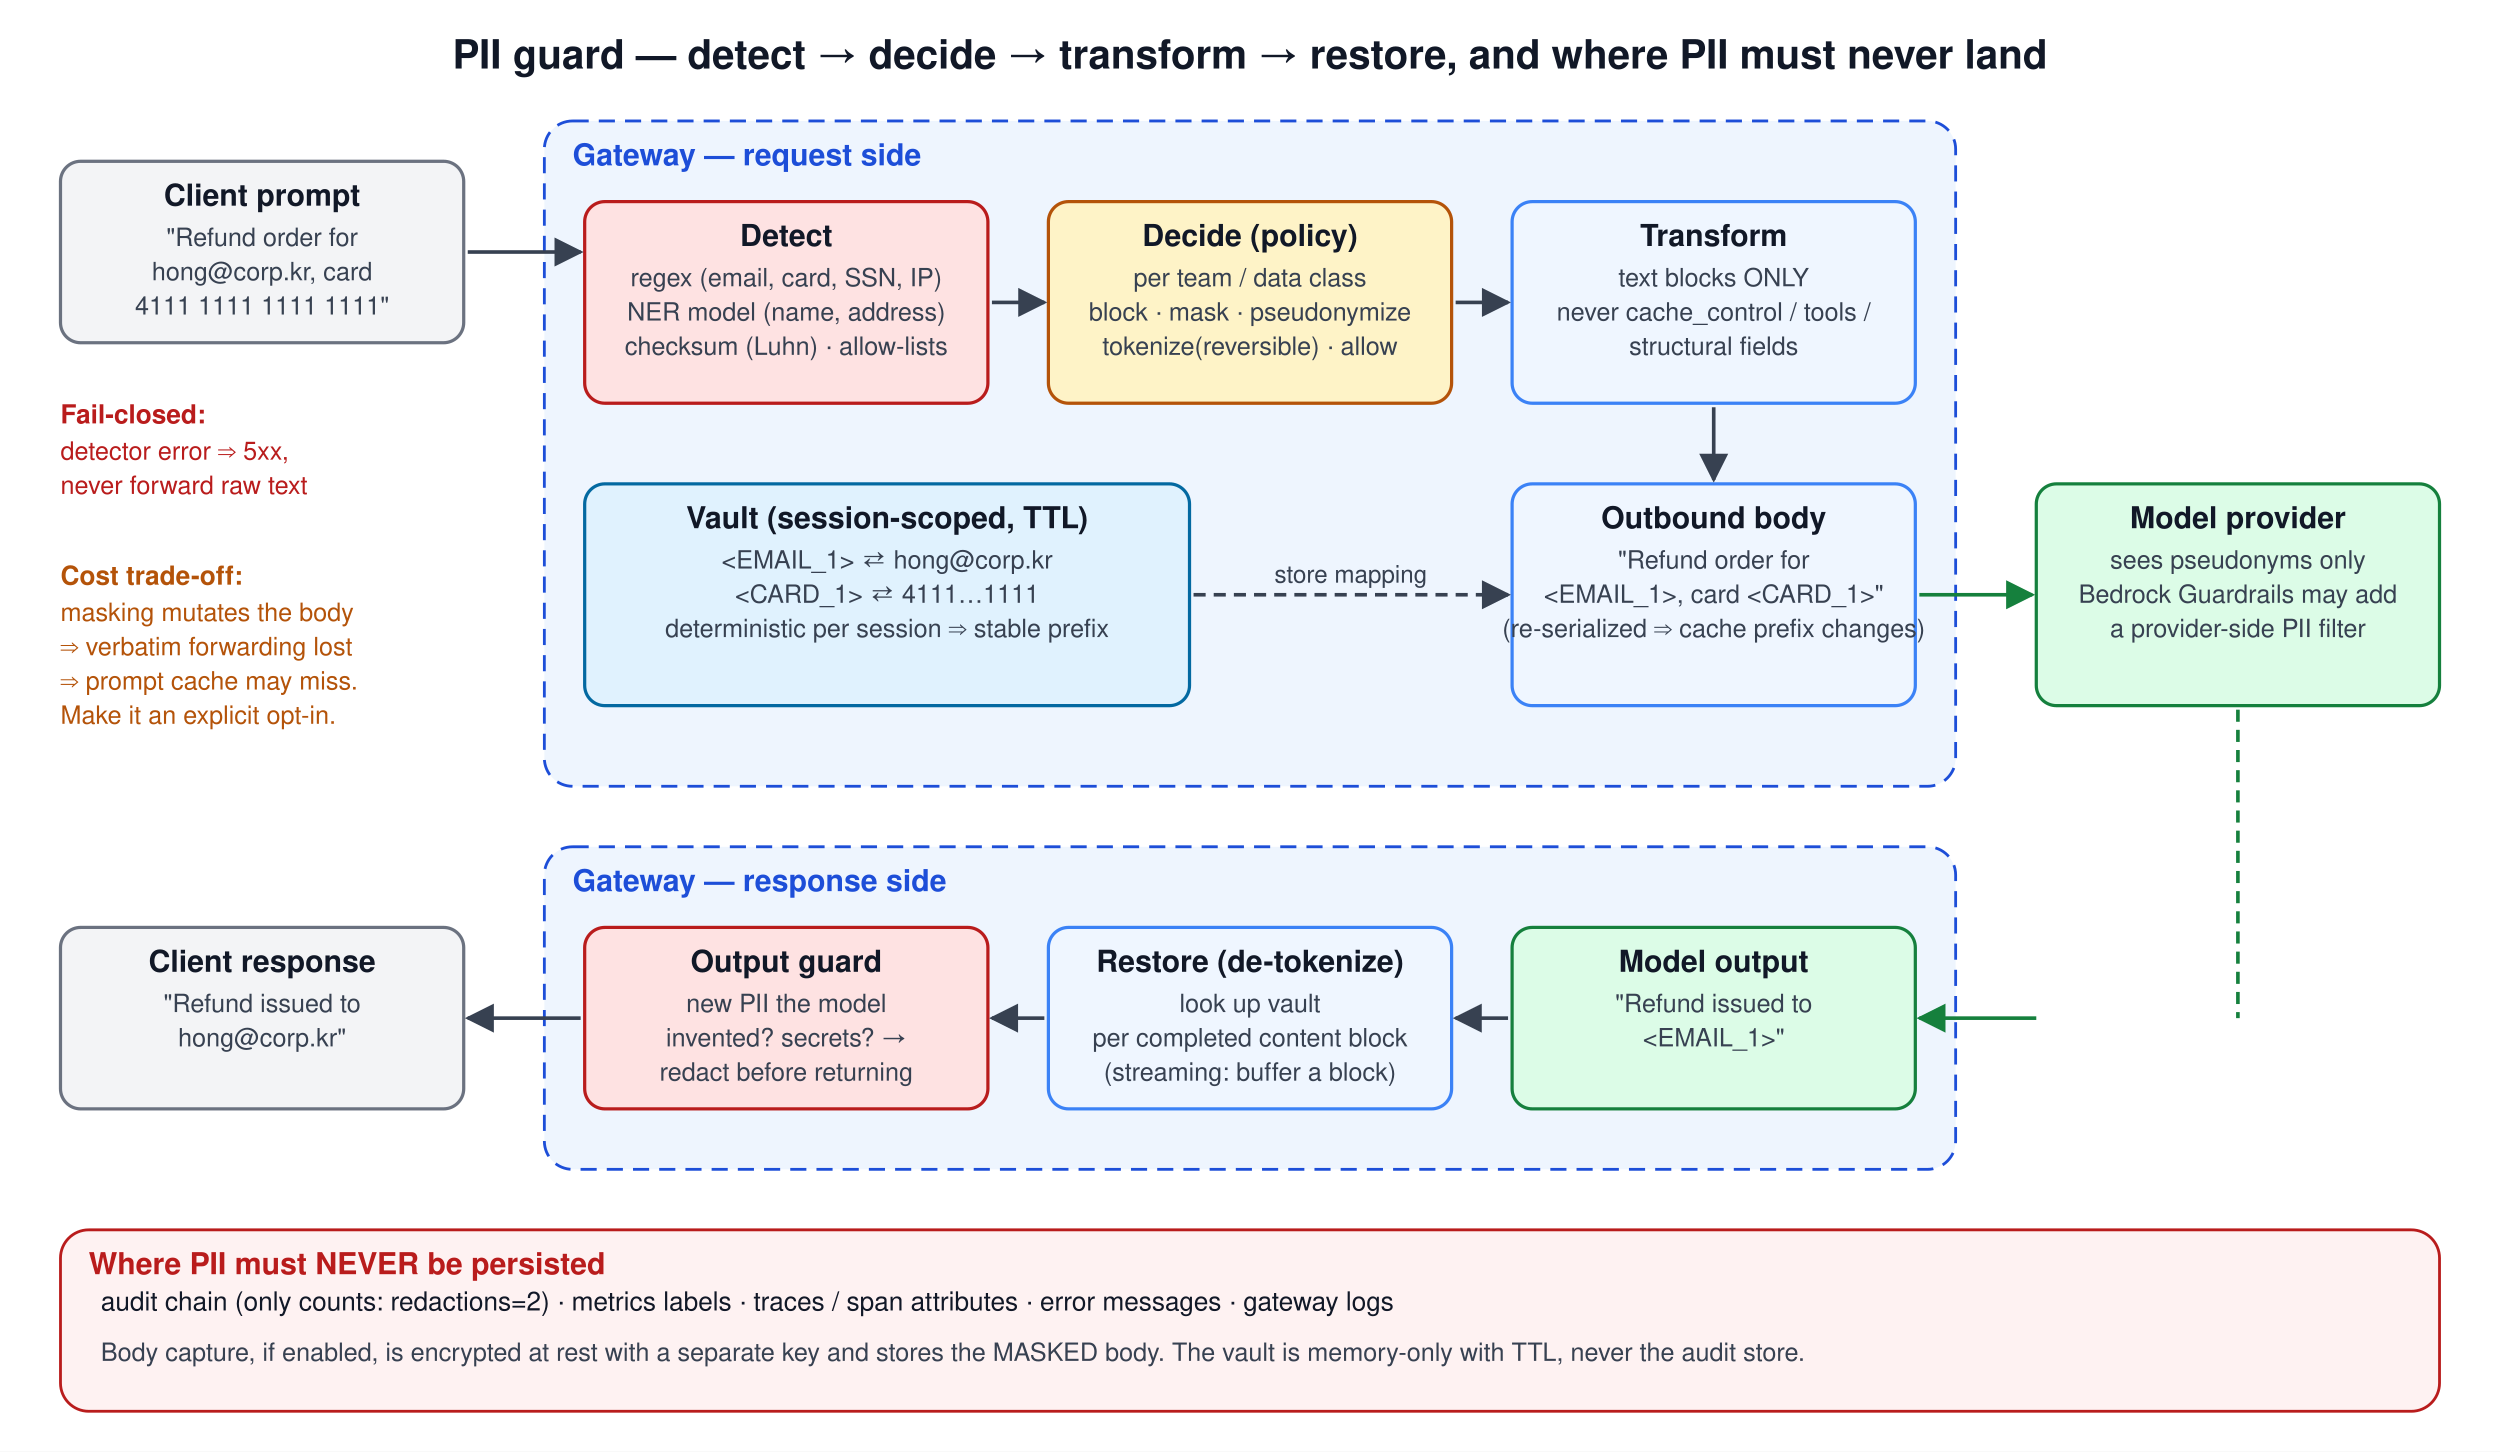
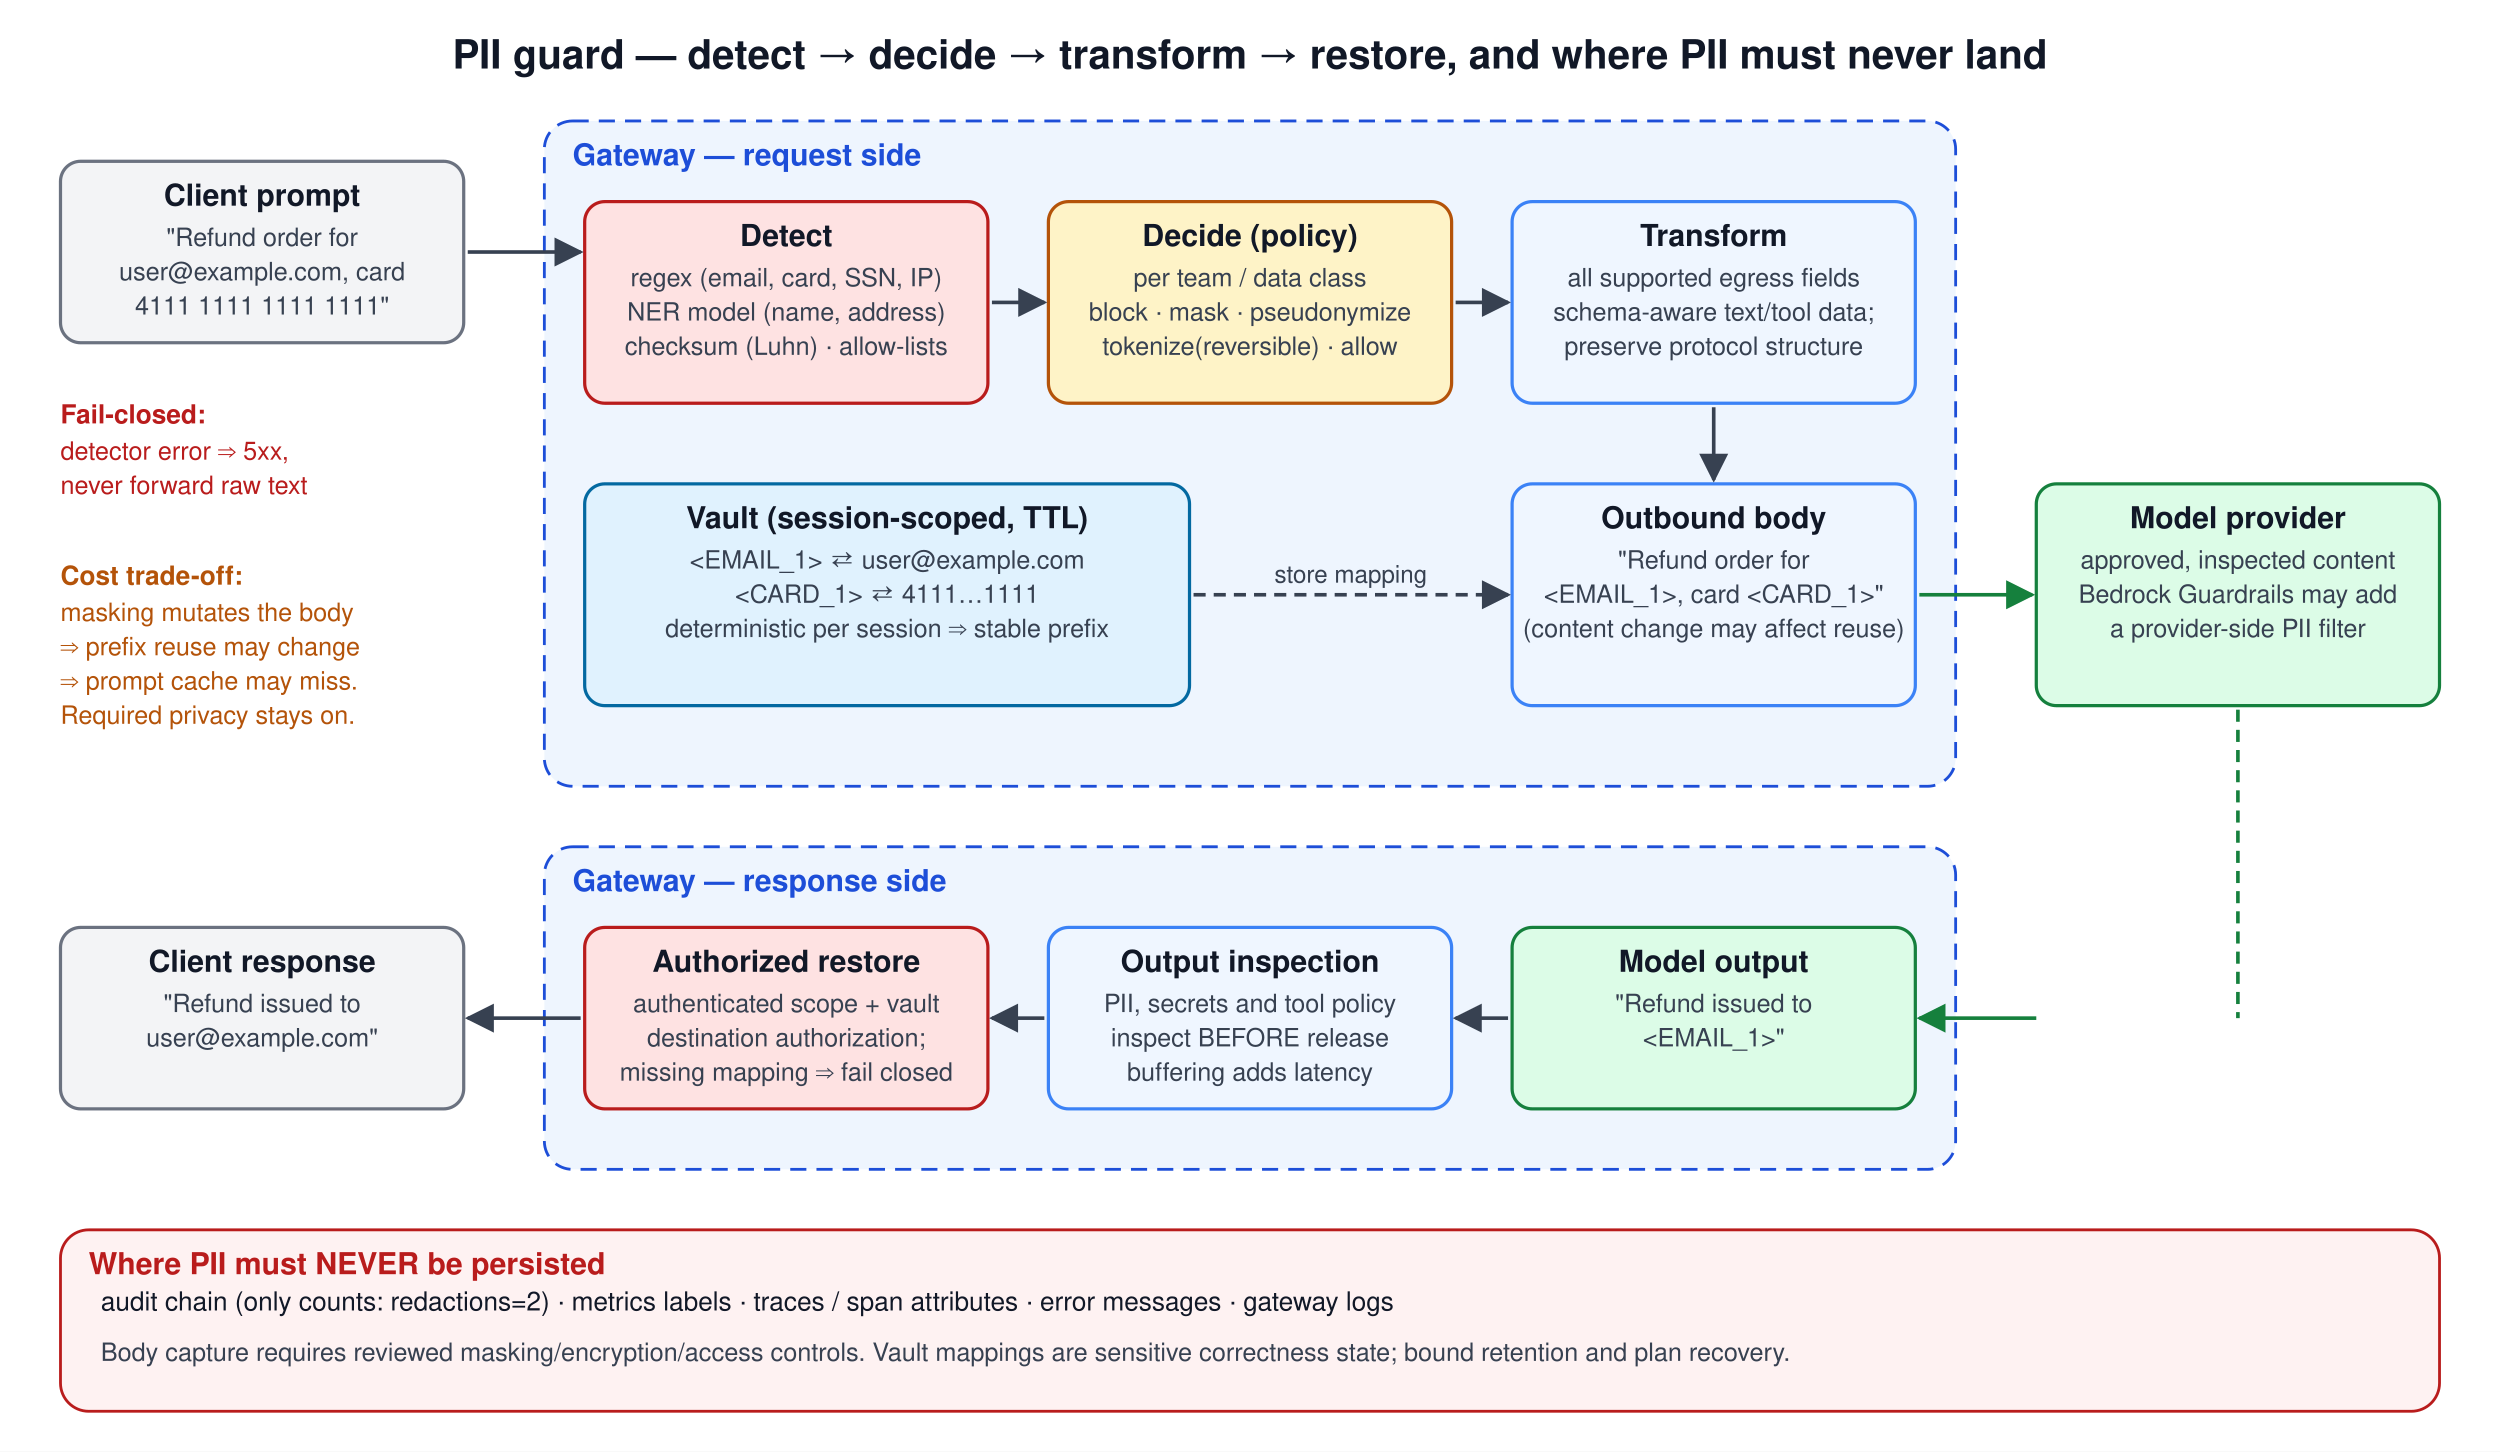
- <svg xmlns="http://www.w3.org/2000/svg" width="1240" height="720" viewBox="0 0 1240 720" font-family="'Segoe UI', Helvetica, Arial, 'Noto Sans', sans-serif" font-size="14">
+ <svg xmlns="http://www.w3.org/2000/svg" width="1240" height="720" viewBox="0 0 1240 720" font-family="'Segoe UI', Helvetica, Arial, 'Noto Sans', sans-serif" font-size="14" role="img" aria-labelledby="diagram-title diagram-description">
  <defs>
    <marker id="arr" viewBox="0 0 10 10" refX="9" refY="5" markerWidth="8" markerHeight="8" orient="auto-start-reverse">
      <path d="M0,0 L10,5 L0,10 z" fill="#374151" />
    </marker>
    <marker id="arr-red" viewBox="0 0 10 10" refX="9" refY="5" markerWidth="8" markerHeight="8" orient="auto-start-reverse">
      <path d="M0,0 L10,5 L0,10 z" fill="#b91c1c" />
    </marker>
    <marker id="arr-green" viewBox="0 0 10 10" refX="9" refY="5" markerWidth="8" markerHeight="8" orient="auto-start-reverse">
      <path d="M0,0 L10,5 L0,10 z" fill="#15803d" />
    </marker>
    <marker id="arr-blue" viewBox="0 0 10 10" refX="9" refY="5" markerWidth="8" markerHeight="8" orient="auto-start-reverse">
      <path d="M0,0 L10,5 L0,10 z" fill="#1d4ed8" />
    </marker>
  </defs>
  <rect width="1240" height="720" fill="#ffffff" />
  <text x="620" y="34" text-anchor="middle" font-size="20" font-weight="700" fill="#111827">PII guard — detect → decide → transform → restore, and where PII must never land</text>
  <rect x="30" y="80" width="200" height="90" rx="10" fill="#f3f4f6" stroke="#6b7280" stroke-width="1.6" />
  <text x="130.0" y="102" text-anchor="middle" font-size="15" font-weight="600" fill="#111827">Client prompt</text>
  <text x="130.0" y="122" text-anchor="middle" font-size="12.5" fill="#374151">"Refund order for</text>
-   <text x="130.0" y="139" text-anchor="middle" font-size="12.5" fill="#374151">hong@corp.kr, card</text>
+   <text x="130.0" y="139" text-anchor="middle" font-size="12.5" fill="#374151">user@example.com, card</text>
  <text x="130.0" y="156" text-anchor="middle" font-size="12.5" fill="#374151">4111 1111 1111 1111"</text>
  <rect x="270" y="60" width="700" height="330" rx="14" fill="#dbeafe" fill-opacity="0.45" stroke="#1d4ed8" stroke-width="1.4" stroke-dasharray="8 5" />
  <text x="284" y="82" font-size="15" font-weight="700" fill="#1d4ed8">Gateway — request side</text>
  <rect x="290" y="100" width="200" height="100" rx="10" fill="#fee2e2" stroke="#b91c1c" stroke-width="1.6" />
  <text x="390.0" y="122" text-anchor="middle" font-size="15" font-weight="600" fill="#111827">Detect</text>
  <text x="390.0" y="142" text-anchor="middle" font-size="12.5" fill="#374151">regex (email, card, SSN, IP)</text>
  <text x="390.0" y="159" text-anchor="middle" font-size="12.5" fill="#374151">NER model (name, address)</text>
  <text x="390.0" y="176" text-anchor="middle" font-size="12.5" fill="#374151">checksum (Luhn) · allow-lists</text>
  <rect x="520" y="100" width="200" height="100" rx="10" fill="#fef3c7" stroke="#b45309" stroke-width="1.6" />
  <text x="620.0" y="122" text-anchor="middle" font-size="15" font-weight="600" fill="#111827">Decide (policy)</text>
  <text x="620.0" y="142" text-anchor="middle" font-size="12.5" fill="#374151">per team / data class</text>
  <text x="620.0" y="159" text-anchor="middle" font-size="12.5" fill="#374151">block · mask · pseudonymize</text>
  <text x="620.0" y="176" text-anchor="middle" font-size="12.5" fill="#374151">tokenize(reversible) · allow</text>
  <rect x="750" y="100" width="200" height="100" rx="10" fill="#eff6ff" stroke="#3b82f6" stroke-width="1.6" />
  <text x="850.0" y="122" text-anchor="middle" font-size="15" font-weight="600" fill="#111827">Transform</text>
-   <text x="850.0" y="142" text-anchor="middle" font-size="12.5" fill="#374151">text blocks ONLY</text>
-   <text x="850.0" y="159" text-anchor="middle" font-size="12.5" fill="#374151">never cache_control / tools /</text>
-   <text x="850.0" y="176" text-anchor="middle" font-size="12.5" fill="#374151">structural fields</text>
+   <text x="850.0" y="142" text-anchor="middle" font-size="12.5" fill="#374151">all supported egress fields</text>
+   <text x="850.0" y="159" text-anchor="middle" font-size="12.5" fill="#374151">schema-aware text/tool data;</text>
+   <text x="850.0" y="176" text-anchor="middle" font-size="12.5" fill="#374151">preserve protocol structure</text>
  <line x1="232" y1="125" x2="288" y2="125" stroke="#374151" stroke-width="1.8" marker-end="url(#arr)" />
  <line x1="492" y1="150" x2="518" y2="150" stroke="#374151" stroke-width="1.8" marker-end="url(#arr)" />
  <line x1="722" y1="150" x2="748" y2="150" stroke="#374151" stroke-width="1.8" marker-end="url(#arr)" />
  <rect x="290" y="240" width="300" height="110" rx="10" fill="#e0f2fe" stroke="#0369a1" stroke-width="1.6" />
  <text x="440.0" y="262" text-anchor="middle" font-size="15" font-weight="600" fill="#111827">Vault (session-scoped, TTL)</text>
-   <text x="440.0" y="282" text-anchor="middle" font-size="12.5" fill="#374151">&lt;EMAIL_1&gt; ⇄ hong@corp.kr</text>
+   <text x="440.0" y="282" text-anchor="middle" font-size="12.5" fill="#374151">&lt;EMAIL_1&gt; ⇄ user@example.com</text>
  <text x="440.0" y="299" text-anchor="middle" font-size="12.5" fill="#374151">&lt;CARD_1&gt; ⇄ 4111…1111</text>
  <text x="440.0" y="316" text-anchor="middle" font-size="12.5" fill="#374151">deterministic per session ⇒ stable prefix</text>
  <line x1="850" y1="202" x2="850" y2="238" stroke="#374151" stroke-width="1.8" marker-end="url(#arr)" />
  <rect x="750" y="240" width="200" height="110" rx="10" fill="#eff6ff" stroke="#3b82f6" stroke-width="1.6" />
  <text x="850.0" y="262" text-anchor="middle" font-size="15" font-weight="600" fill="#111827">Outbound body</text>
  <text x="850.0" y="282" text-anchor="middle" font-size="12.5" fill="#374151">"Refund order for</text>
  <text x="850.0" y="299" text-anchor="middle" font-size="12.5" fill="#374151">&lt;EMAIL_1&gt;, card &lt;CARD_1&gt;"</text>
-   <text x="850.0" y="316" text-anchor="middle" font-size="12.5" fill="#374151">(re-serialized ⇒ cache prefix changes)</text>
+   <text x="850.0" y="316" text-anchor="middle" font-size="12.5" fill="#374151">(content change may affect reuse)</text>
  <line x1="592" y1="295" x2="748" y2="295" stroke="#374151" stroke-width="1.8" marker-end="url(#arr)" stroke-dasharray="6 4" />
  <text x="670.0" y="289.0" text-anchor="middle" font-size="12" fill="#374151">store mapping</text>
  <rect x="1010" y="240" width="200" height="110" rx="10" fill="#dcfce7" stroke="#15803d" stroke-width="1.6" />
  <text x="1110.0" y="262" text-anchor="middle" font-size="15" font-weight="600" fill="#111827">Model provider</text>
-   <text x="1110.0" y="282" text-anchor="middle" font-size="12.5" fill="#374151">sees pseudonyms only</text>
+   <text x="1110.0" y="282" text-anchor="middle" font-size="12.5" fill="#374151">approved, inspected content</text>
  <text x="1110.0" y="299" text-anchor="middle" font-size="12.5" fill="#374151">Bedrock Guardrails may add</text>
  <text x="1110.0" y="316" text-anchor="middle" font-size="12.5" fill="#374151">a provider-side PII filter</text>
  <line x1="952" y1="295" x2="1008" y2="295" stroke="#15803d" stroke-width="1.8" marker-end="url(#arr-green)" />
  <rect x="270" y="420" width="700" height="160" rx="14" fill="#dbeafe" fill-opacity="0.45" stroke="#1d4ed8" stroke-width="1.4" stroke-dasharray="8 5" />
  <text x="284" y="442" font-size="15" font-weight="700" fill="#1d4ed8">Gateway — response side</text>
  <rect x="750" y="460" width="200" height="90" rx="10" fill="#dcfce7" stroke="#15803d" stroke-width="1.6" />
  <text x="850.0" y="482" text-anchor="middle" font-size="15" font-weight="600" fill="#111827">Model output</text>
  <text x="850.0" y="502" text-anchor="middle" font-size="12.5" fill="#374151">"Refund issued to</text>
  <text x="850.0" y="519" text-anchor="middle" font-size="12.5" fill="#374151">&lt;EMAIL_1&gt;"</text>
  <rect x="520" y="460" width="200" height="90" rx="10" fill="#eff6ff" stroke="#3b82f6" stroke-width="1.6" />
-   <text x="620.0" y="482" text-anchor="middle" font-size="15" font-weight="600" fill="#111827">Restore (de-tokenize)</text>
-   <text x="620.0" y="502" text-anchor="middle" font-size="12.5" fill="#374151">look up vault</text>
-   <text x="620.0" y="519" text-anchor="middle" font-size="12.5" fill="#374151">per completed content block</text>
-   <text x="620.0" y="536" text-anchor="middle" font-size="12.5" fill="#374151">(streaming: buffer a block)</text>
+   <text x="620.0" y="482" text-anchor="middle" font-size="15" font-weight="600" fill="#111827">Output inspection</text>
+   <text x="620.0" y="502" text-anchor="middle" font-size="12.5" fill="#374151">PII, secrets and tool policy</text>
+   <text x="620.0" y="519" text-anchor="middle" font-size="12.5" fill="#374151">inspect BEFORE release</text>
+   <text x="620.0" y="536" text-anchor="middle" font-size="12.5" fill="#374151">buffering adds latency</text>
  <rect x="290" y="460" width="200" height="90" rx="10" fill="#fee2e2" stroke="#b91c1c" stroke-width="1.6" />
-   <text x="390.0" y="482" text-anchor="middle" font-size="15" font-weight="600" fill="#111827">Output guard</text>
-   <text x="390.0" y="502" text-anchor="middle" font-size="12.5" fill="#374151">new PII the model</text>
-   <text x="390.0" y="519" text-anchor="middle" font-size="12.5" fill="#374151">invented? secrets? →</text>
-   <text x="390.0" y="536" text-anchor="middle" font-size="12.5" fill="#374151">redact before returning</text>
+   <text x="390.0" y="482" text-anchor="middle" font-size="15" font-weight="600" fill="#111827">Authorized restore</text>
+   <text x="390.0" y="502" text-anchor="middle" font-size="12.5" fill="#374151">authenticated scope + vault</text>
+   <text x="390.0" y="519" text-anchor="middle" font-size="12.5" fill="#374151">destination authorization;</text>
+   <text x="390.0" y="536" text-anchor="middle" font-size="12.5" fill="#374151">missing mapping ⇒ fail closed</text>
  <line x1="1010" y1="505" x2="952" y2="505" stroke="#15803d" stroke-width="1.8" marker-end="url(#arr-green)" />
  <line x1="748" y1="505" x2="722" y2="505" stroke="#374151" stroke-width="1.8" marker-end="url(#arr)" />
  <line x1="518" y1="505" x2="492" y2="505" stroke="#374151" stroke-width="1.8" marker-end="url(#arr)" />
  <rect x="30" y="460" width="200" height="90" rx="10" fill="#f3f4f6" stroke="#6b7280" stroke-width="1.6" />
  <text x="130.0" y="482" text-anchor="middle" font-size="15" font-weight="600" fill="#111827">Client response</text>
  <text x="130.0" y="502" text-anchor="middle" font-size="12.5" fill="#374151">"Refund issued to</text>
-   <text x="130.0" y="519" text-anchor="middle" font-size="12.5" fill="#374151">hong@corp.kr"</text>
+   <text x="130.0" y="519" text-anchor="middle" font-size="12.5" fill="#374151">user@example.com"</text>
  <line x1="288" y1="505" x2="232" y2="505" stroke="#374151" stroke-width="1.8" marker-end="url(#arr)" />
  <path d="M 1110 352 L 1110 505" fill="none" stroke="#15803d" stroke-width="1.8" stroke-dasharray="6 4" />
  <rect x="30" y="610" width="1180" height="90" rx="14" fill="#fee2e2" fill-opacity="0.45" stroke="#b91c1c" stroke-width="1.4" />
  <text x="44" y="632" font-size="15" font-weight="700" fill="#b91c1c">Where PII must NEVER be persisted</text>
  <text x="50" y="650" text-anchor="start" font-size="13" font-weight="normal" fill="#111827">audit chain (only counts: redactions=2)   ·   metrics labels   ·   traces / span attributes   ·   error messages   ·   gateway logs</text>
-   <text x="50" y="675" text-anchor="start" font-size="12.5" font-weight="normal" fill="#374151">Body capture, if enabled, is encrypted at rest with a separate key and stores the MASKED body. The vault is memory-only with TTL, never the audit store.</text>
+   <text x="50" y="675" text-anchor="start" font-size="12.5" font-weight="normal" fill="#374151">Body capture requires reviewed masking/encryption/access controls. Vault mappings are sensitive correctness state; bound retention and plan recovery.</text>
  <text x="30" y="210" text-anchor="start" font-size="13" font-weight="700" fill="#b91c1c">Fail-closed:</text>
  <text x="30" y="228" text-anchor="start" font-size="12.5" font-weight="normal" fill="#b91c1c">detector error ⇒ 5xx,</text>
  <text x="30" y="245" text-anchor="start" font-size="12.5" font-weight="normal" fill="#b91c1c">never forward raw text</text>
  <text x="30" y="290" text-anchor="start" font-size="13" font-weight="700" fill="#b45309">Cost trade-off:</text>
  <text x="30" y="308" text-anchor="start" font-size="12.5" font-weight="normal" fill="#b45309">masking mutates the body</text>
-   <text x="30" y="325" text-anchor="start" font-size="12.5" font-weight="normal" fill="#b45309">⇒ verbatim forwarding lost</text>
+   <text x="30" y="325" text-anchor="start" font-size="12.5" font-weight="normal" fill="#b45309">⇒ prefix reuse may change</text>
  <text x="30" y="342" text-anchor="start" font-size="12.5" font-weight="normal" fill="#b45309">⇒ prompt cache may miss.</text>
-   <text x="30" y="359" text-anchor="start" font-size="12.5" font-weight="normal" fill="#b45309">Make it an explicit opt-in.</text>
+   <text x="30" y="359" text-anchor="start" font-size="12.5" font-weight="normal" fill="#b45309">Required privacy stays on.</text>
</svg>
